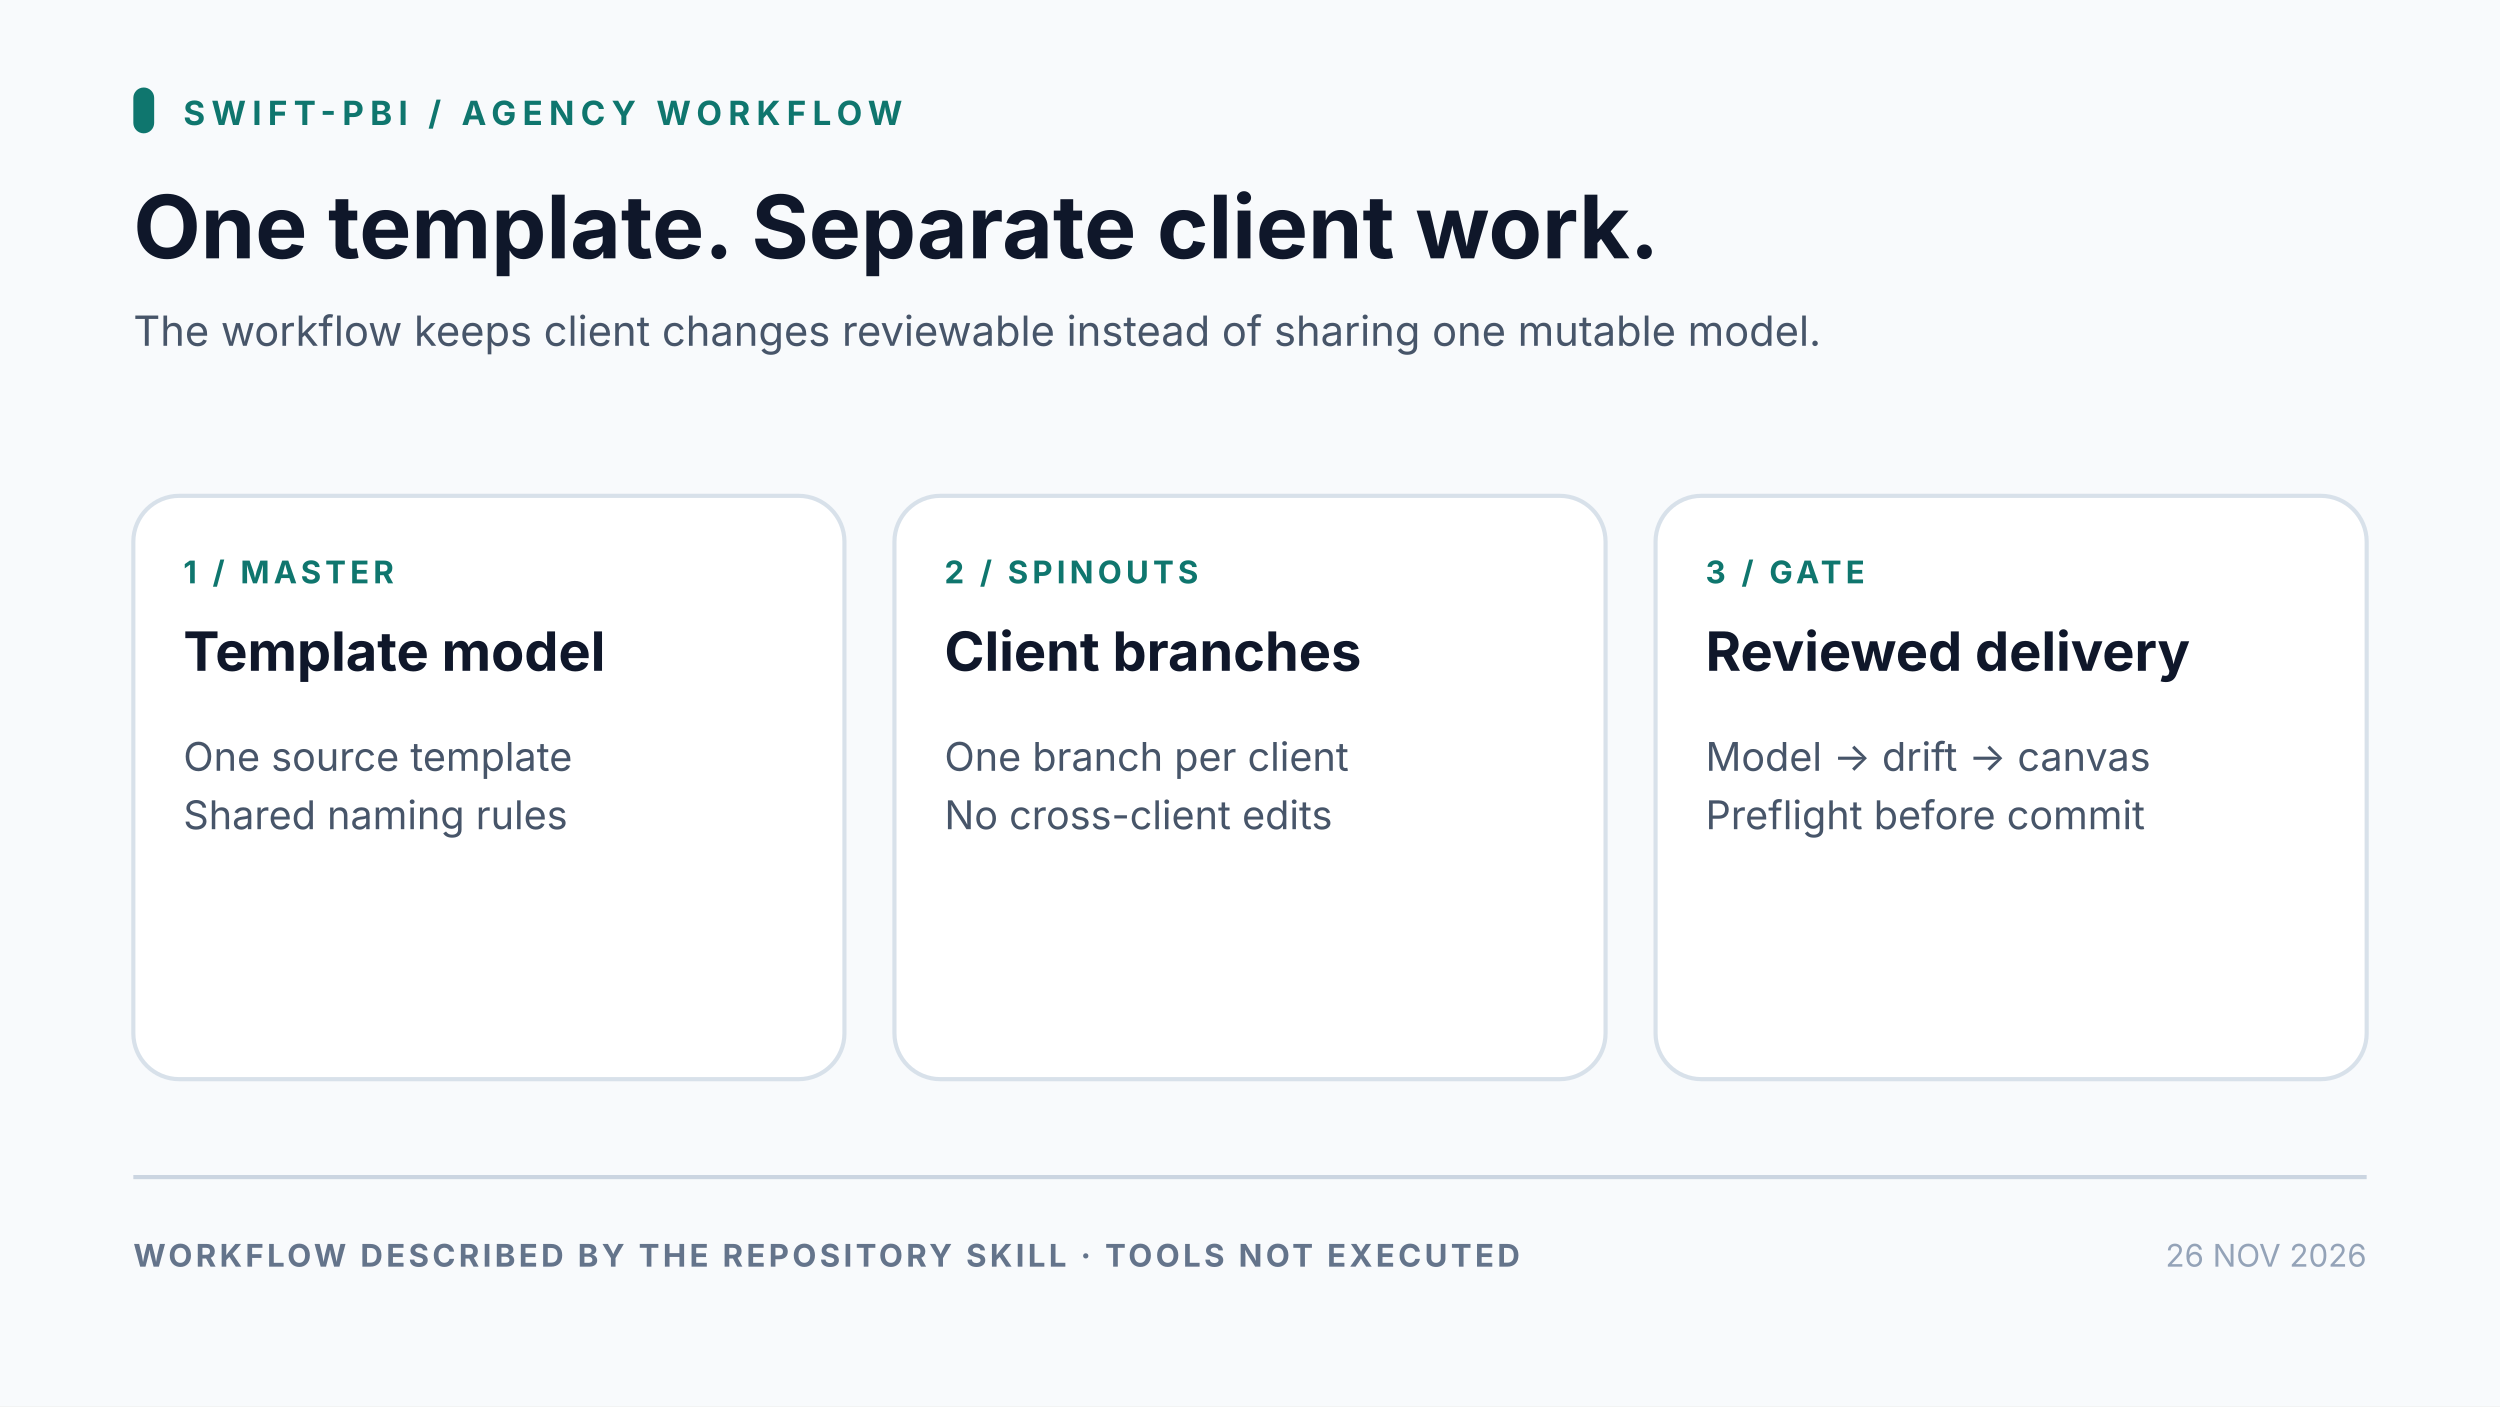
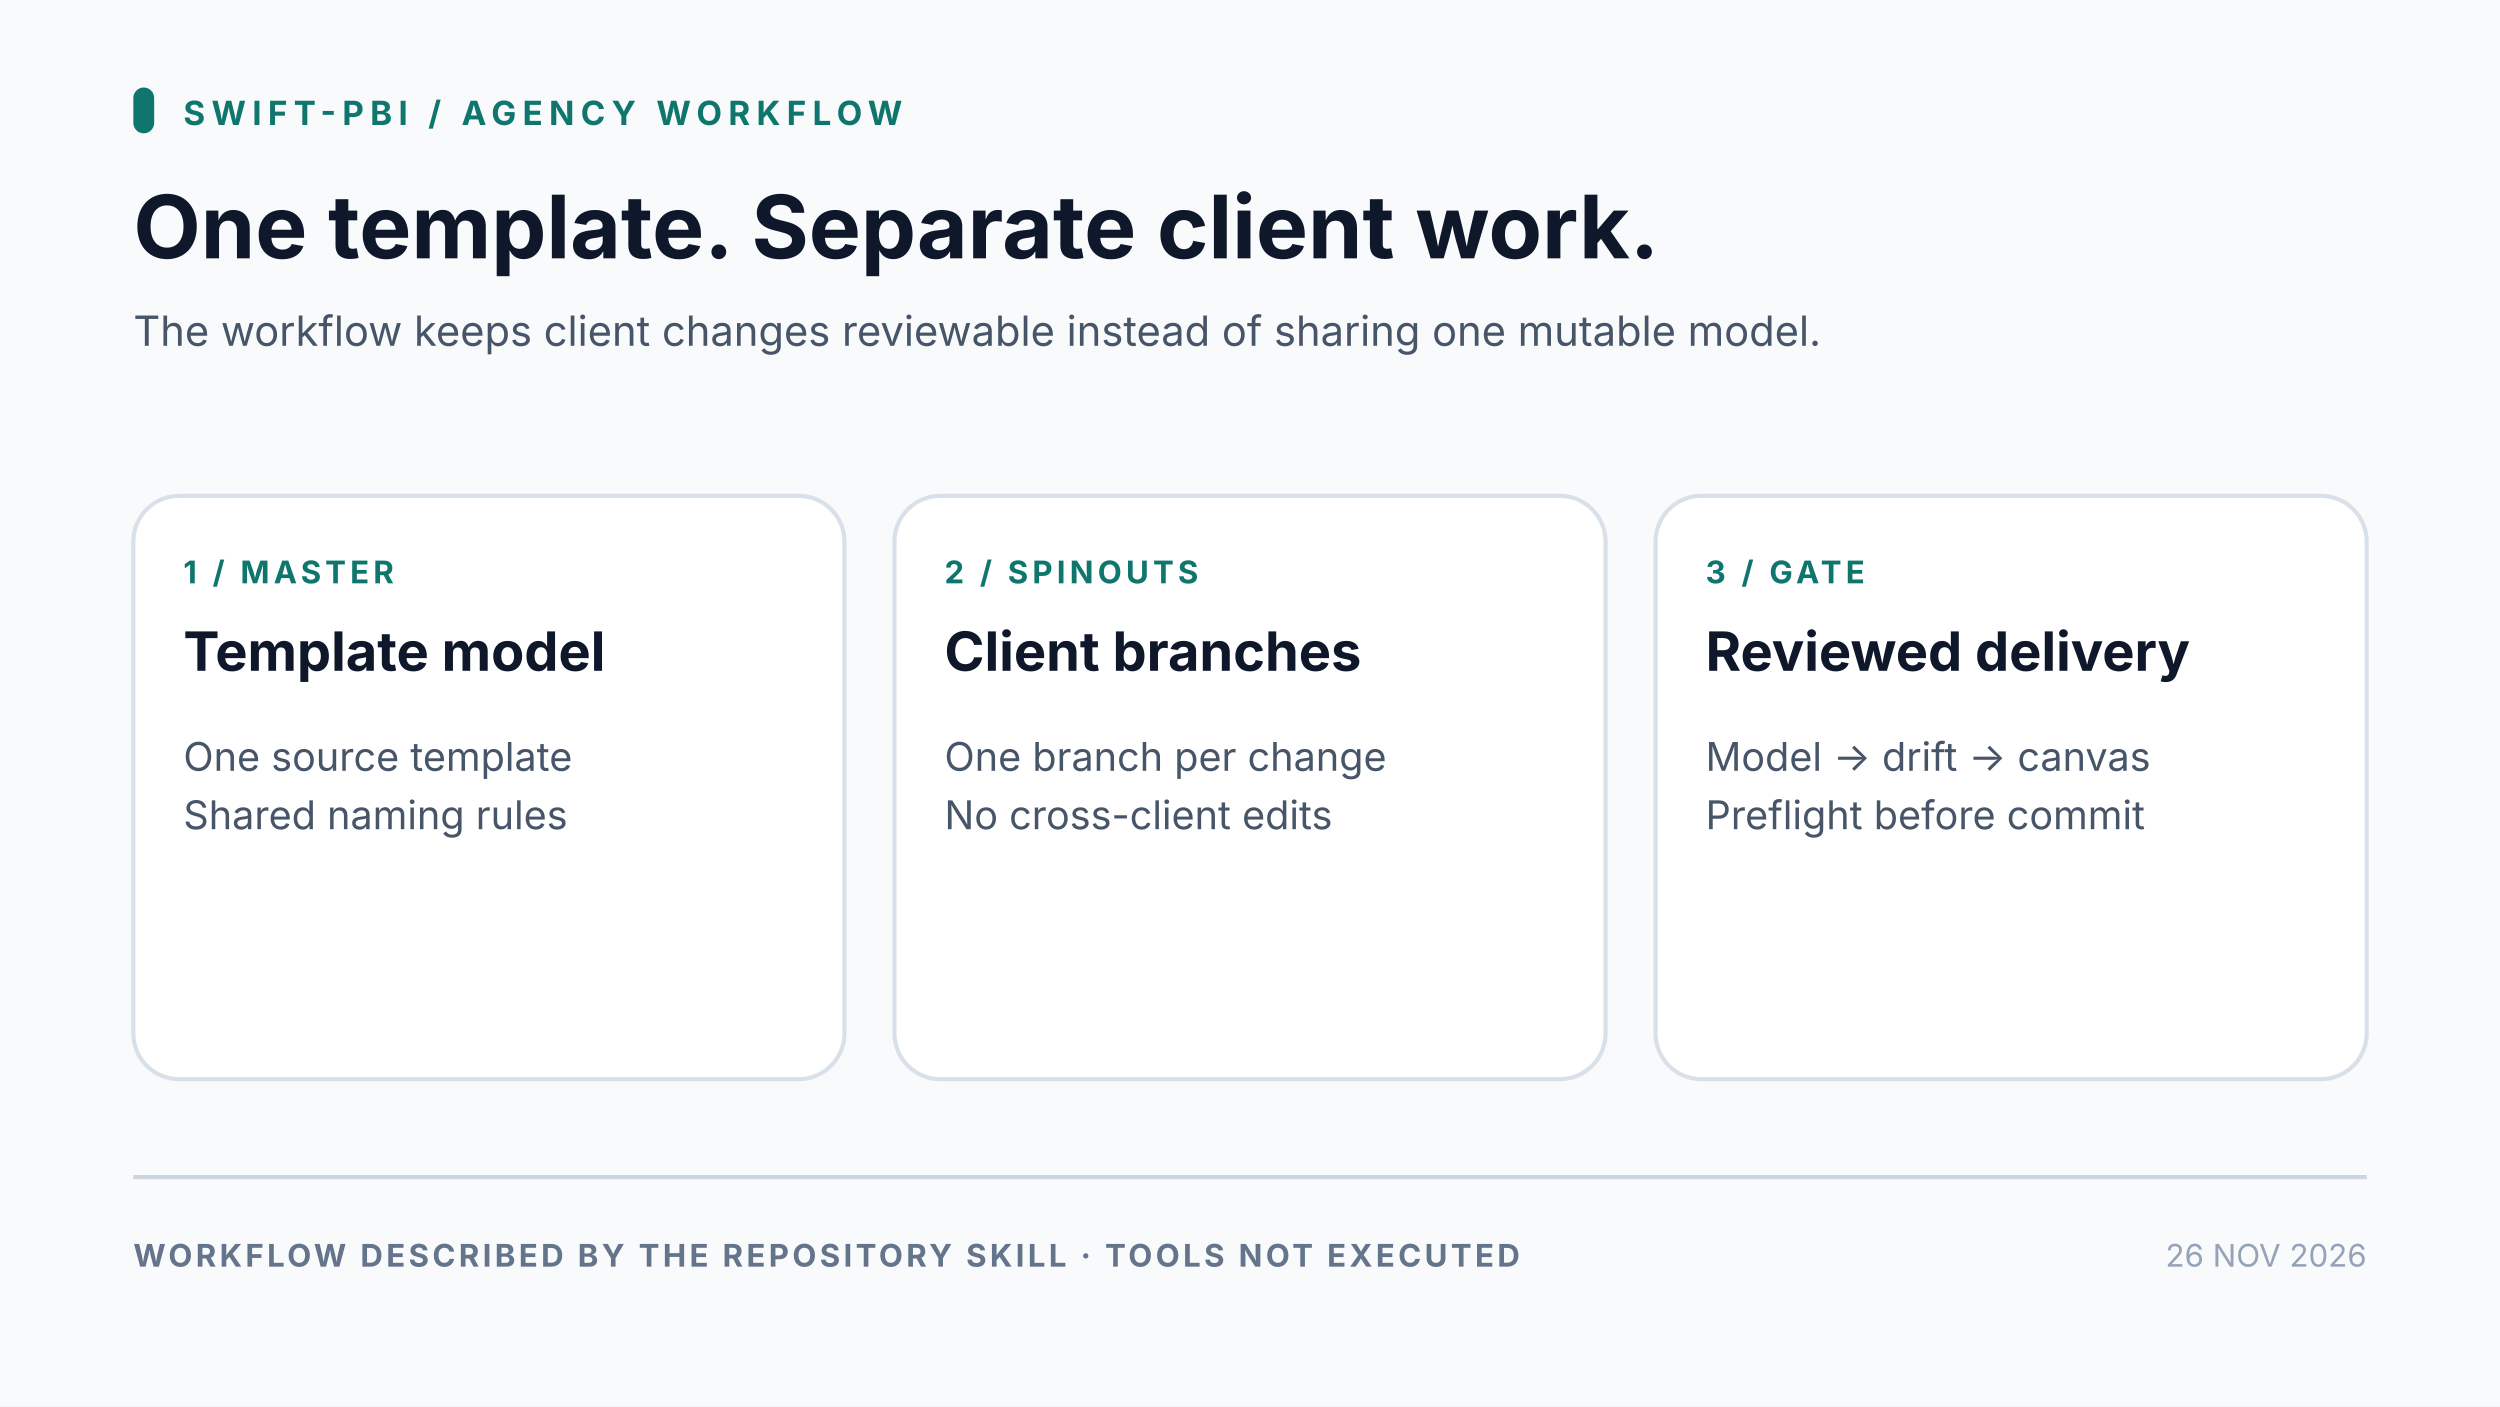
<svg xmlns="http://www.w3.org/2000/svg" width="1200" height="675" viewBox="0 0 1200 675">
  <rect width="1200" height="675" fill="#F8FAFC" />
  <rect x="64" y="42" width="10" height="22" rx="5" fill="#0F766E" />
  <text x="88" y="60" font-family="Inter,Arial,sans-serif" font-size="16" font-weight="700" letter-spacing="3" fill="#0F766E">SWIFT-PBI / AGENCY WORKFLOW</text>
  <text x="64" y="124" font-family="Inter,Arial,sans-serif" font-size="42" font-weight="750" fill="#0F172A">One template. Separate client work.</text>
  <text x="64" y="166" font-family="Inter,Arial,sans-serif" font-size="20" fill="#475569">The workflow keeps client changes reviewable instead of sharing one mutable model.</text>
  <rect x="64" y="238" width="341.333" height="280" rx="22" fill="#FFFFFF" stroke="#D8E1EA" stroke-width="2" />
  <text x="88" y="280" font-family="Inter,Arial,sans-serif" font-size="15" font-weight="700" letter-spacing="2" fill="#0F766E">1 / MASTER</text>
  <text x="88" y="322" font-family="Inter,Arial,sans-serif" font-size="26" font-weight="700" fill="#0F172A">Template model</text>
  <text x="88" y="370" font-family="Inter,Arial,sans-serif" font-size="19" fill="#475569">One source template</text>
  <text x="88" y="398" font-family="Inter,Arial,sans-serif" font-size="19" fill="#475569">Shared naming rules</text>
  <rect x="429.333" y="238" width="341.333" height="280" rx="22" fill="#FFFFFF" stroke="#D8E1EA" stroke-width="2" />
  <text x="453.333" y="280" font-family="Inter,Arial,sans-serif" font-size="15" font-weight="700" letter-spacing="2" fill="#0F766E">2 / SPINOUTS</text>
  <text x="453.333" y="322" font-family="Inter,Arial,sans-serif" font-size="26" font-weight="700" fill="#0F172A">Client branches</text>
-   <text x="453.333" y="370" font-family="Inter,Arial,sans-serif" font-size="19" fill="#475569">One branch per client</text>
+   <text x="453.333" y="370" font-family="Inter,Arial,sans-serif" font-size="19" fill="#475569">One branch per change</text>
  <text x="453.333" y="398" font-family="Inter,Arial,sans-serif" font-size="19" fill="#475569">No cross-client edits</text>
  <rect x="794.667" y="238" width="341.333" height="280" rx="22" fill="#FFFFFF" stroke="#D8E1EA" stroke-width="2" />
  <text x="818.667" y="280" font-family="Inter,Arial,sans-serif" font-size="15" font-weight="700" letter-spacing="2" fill="#0F766E">3 / GATE</text>
  <text x="818.667" y="322" font-family="Inter,Arial,sans-serif" font-size="26" font-weight="700" fill="#0F172A">Reviewed delivery</text>
  <text x="818.667" y="370" font-family="Inter,Arial,sans-serif" font-size="19" fill="#475569">Model → drift → canvas</text>
  <text x="818.667" y="398" font-family="Inter,Arial,sans-serif" font-size="19" fill="#475569">Preflight before commit</text>
  <line x1="64" y1="565" x2="1136" y2="565" stroke="#CBD5E1" stroke-width="2" />
  <text x="64" y="608" font-family="Inter,Arial,sans-serif" font-size="15" font-weight="700" letter-spacing="1.6" fill="#64748B">WORKFLOW DESCRIBED BY THE REPOSITORY SKILL · TOOLS NOT EXECUTED</text>
  <text x="1136" y="608" text-anchor="end" font-family="Inter,Arial,sans-serif" font-size="15" fill="#94A3B8">26 NOV 2026</text>
</svg>
